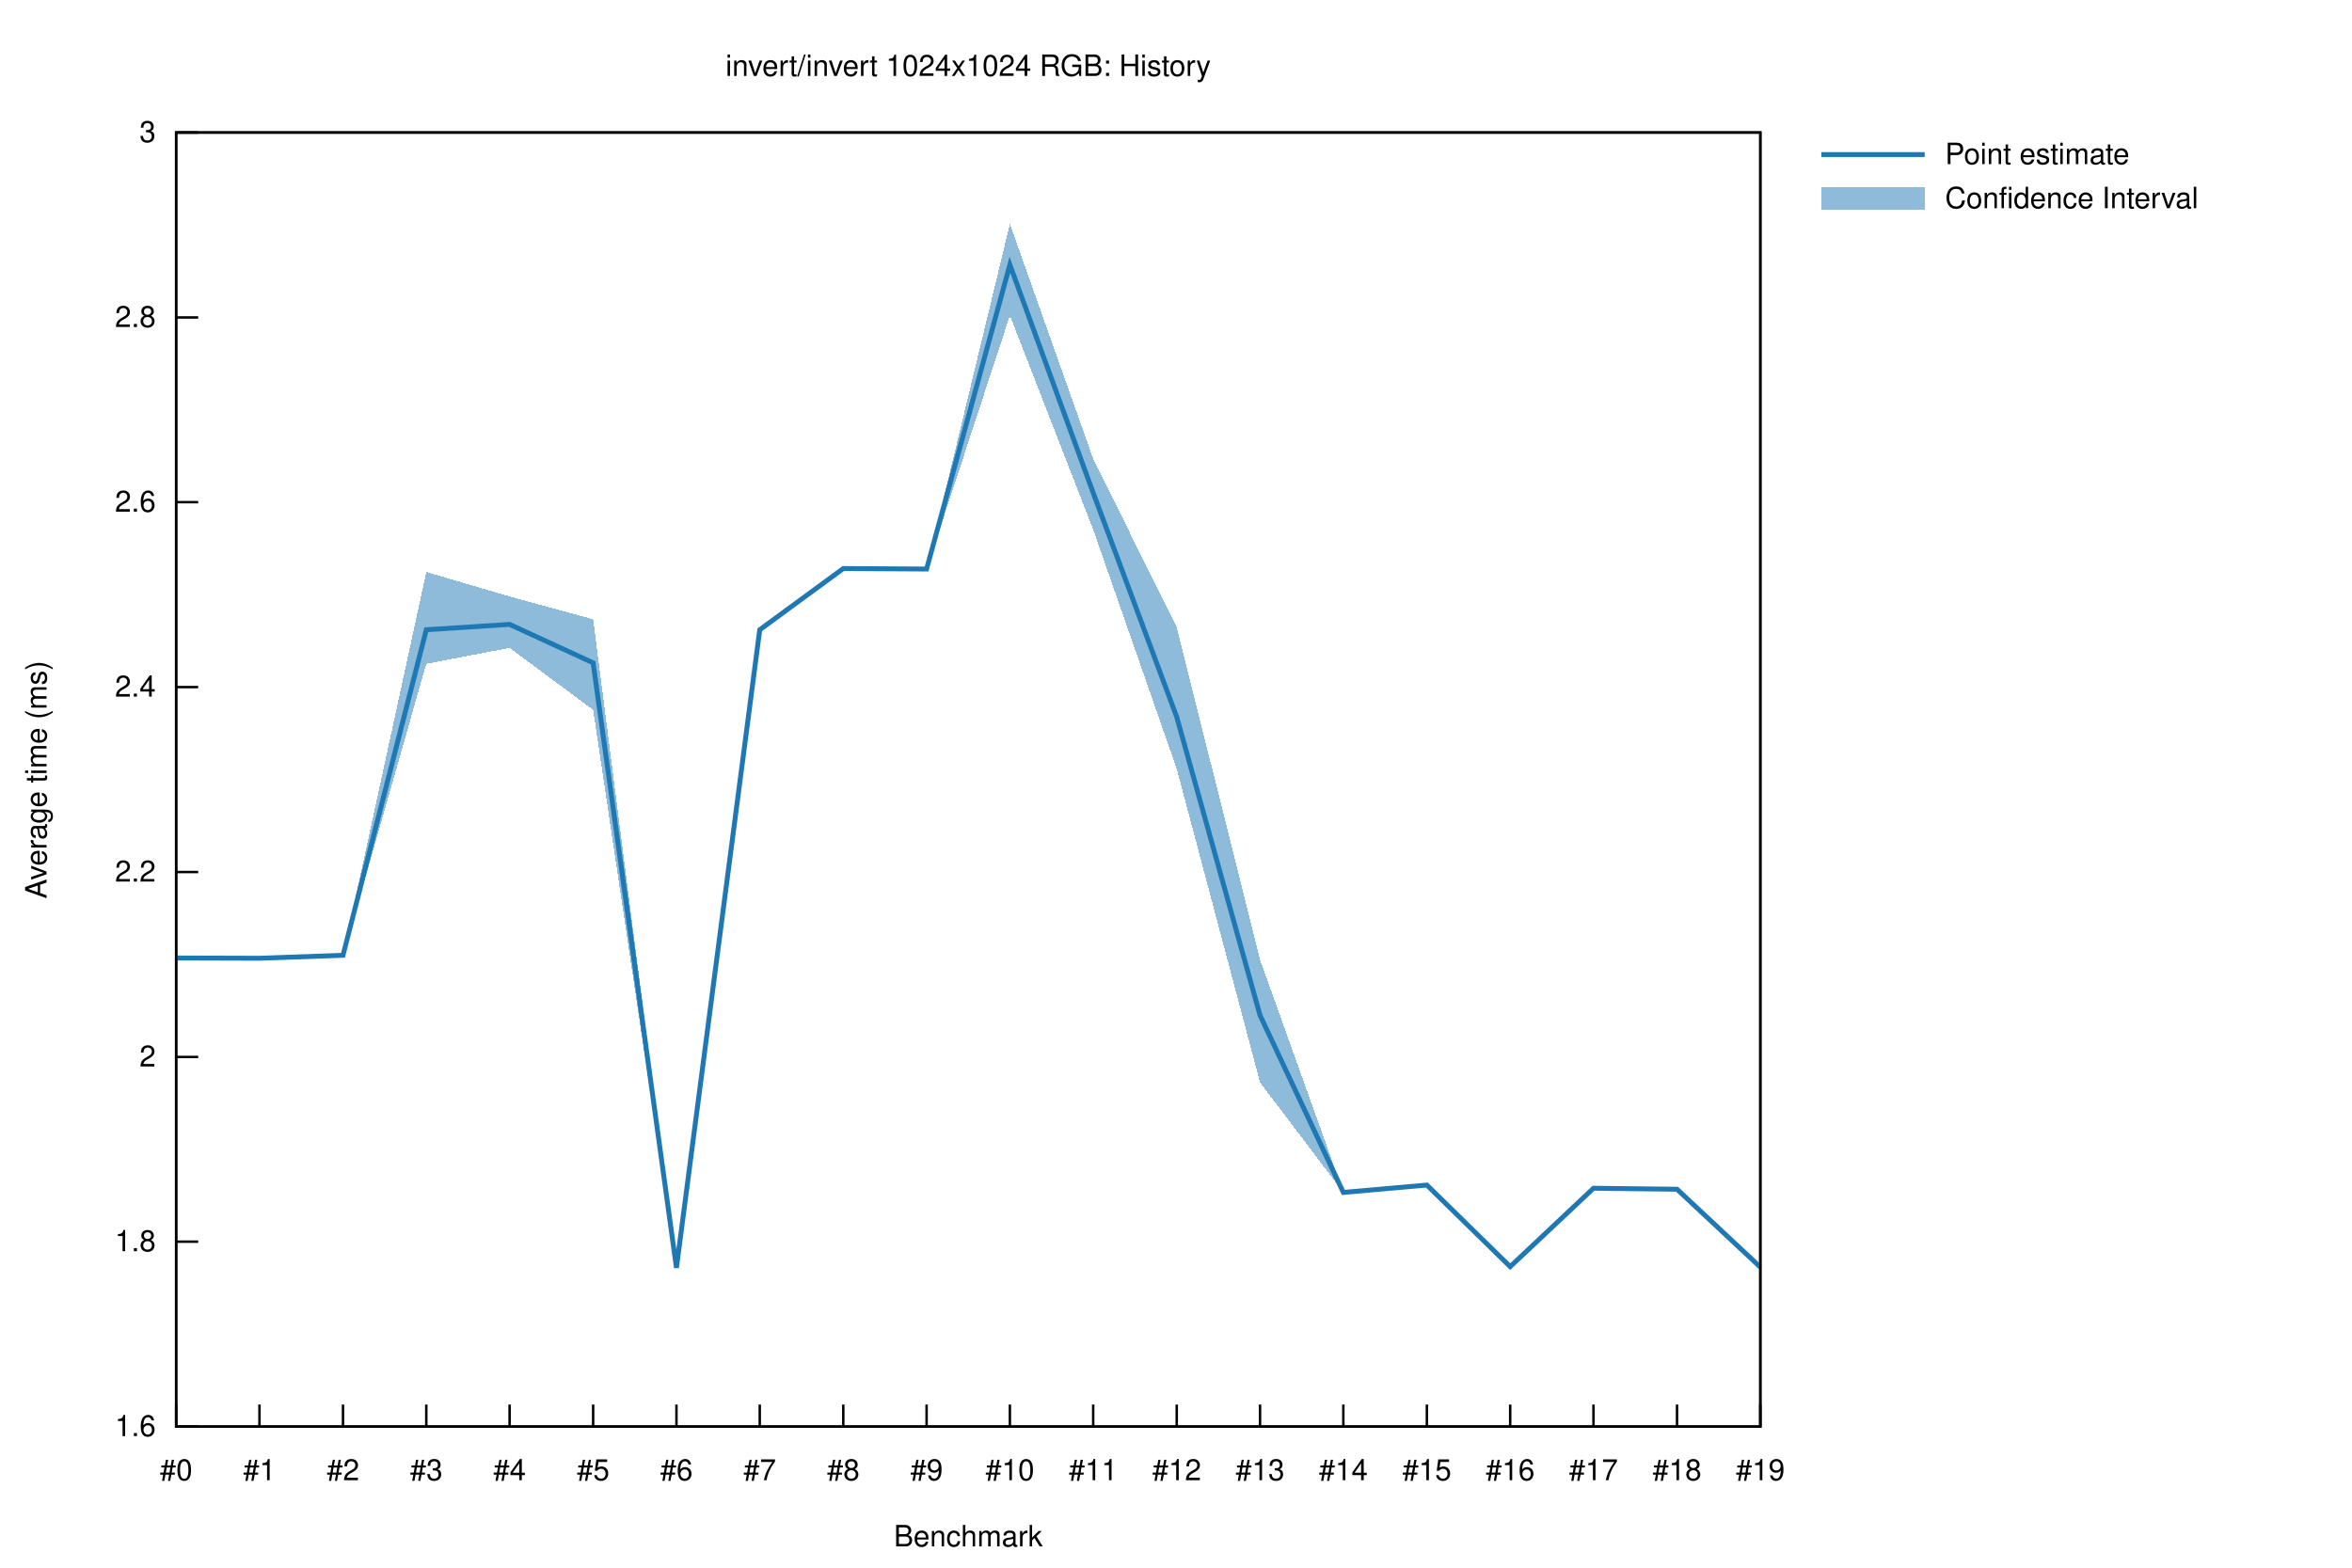
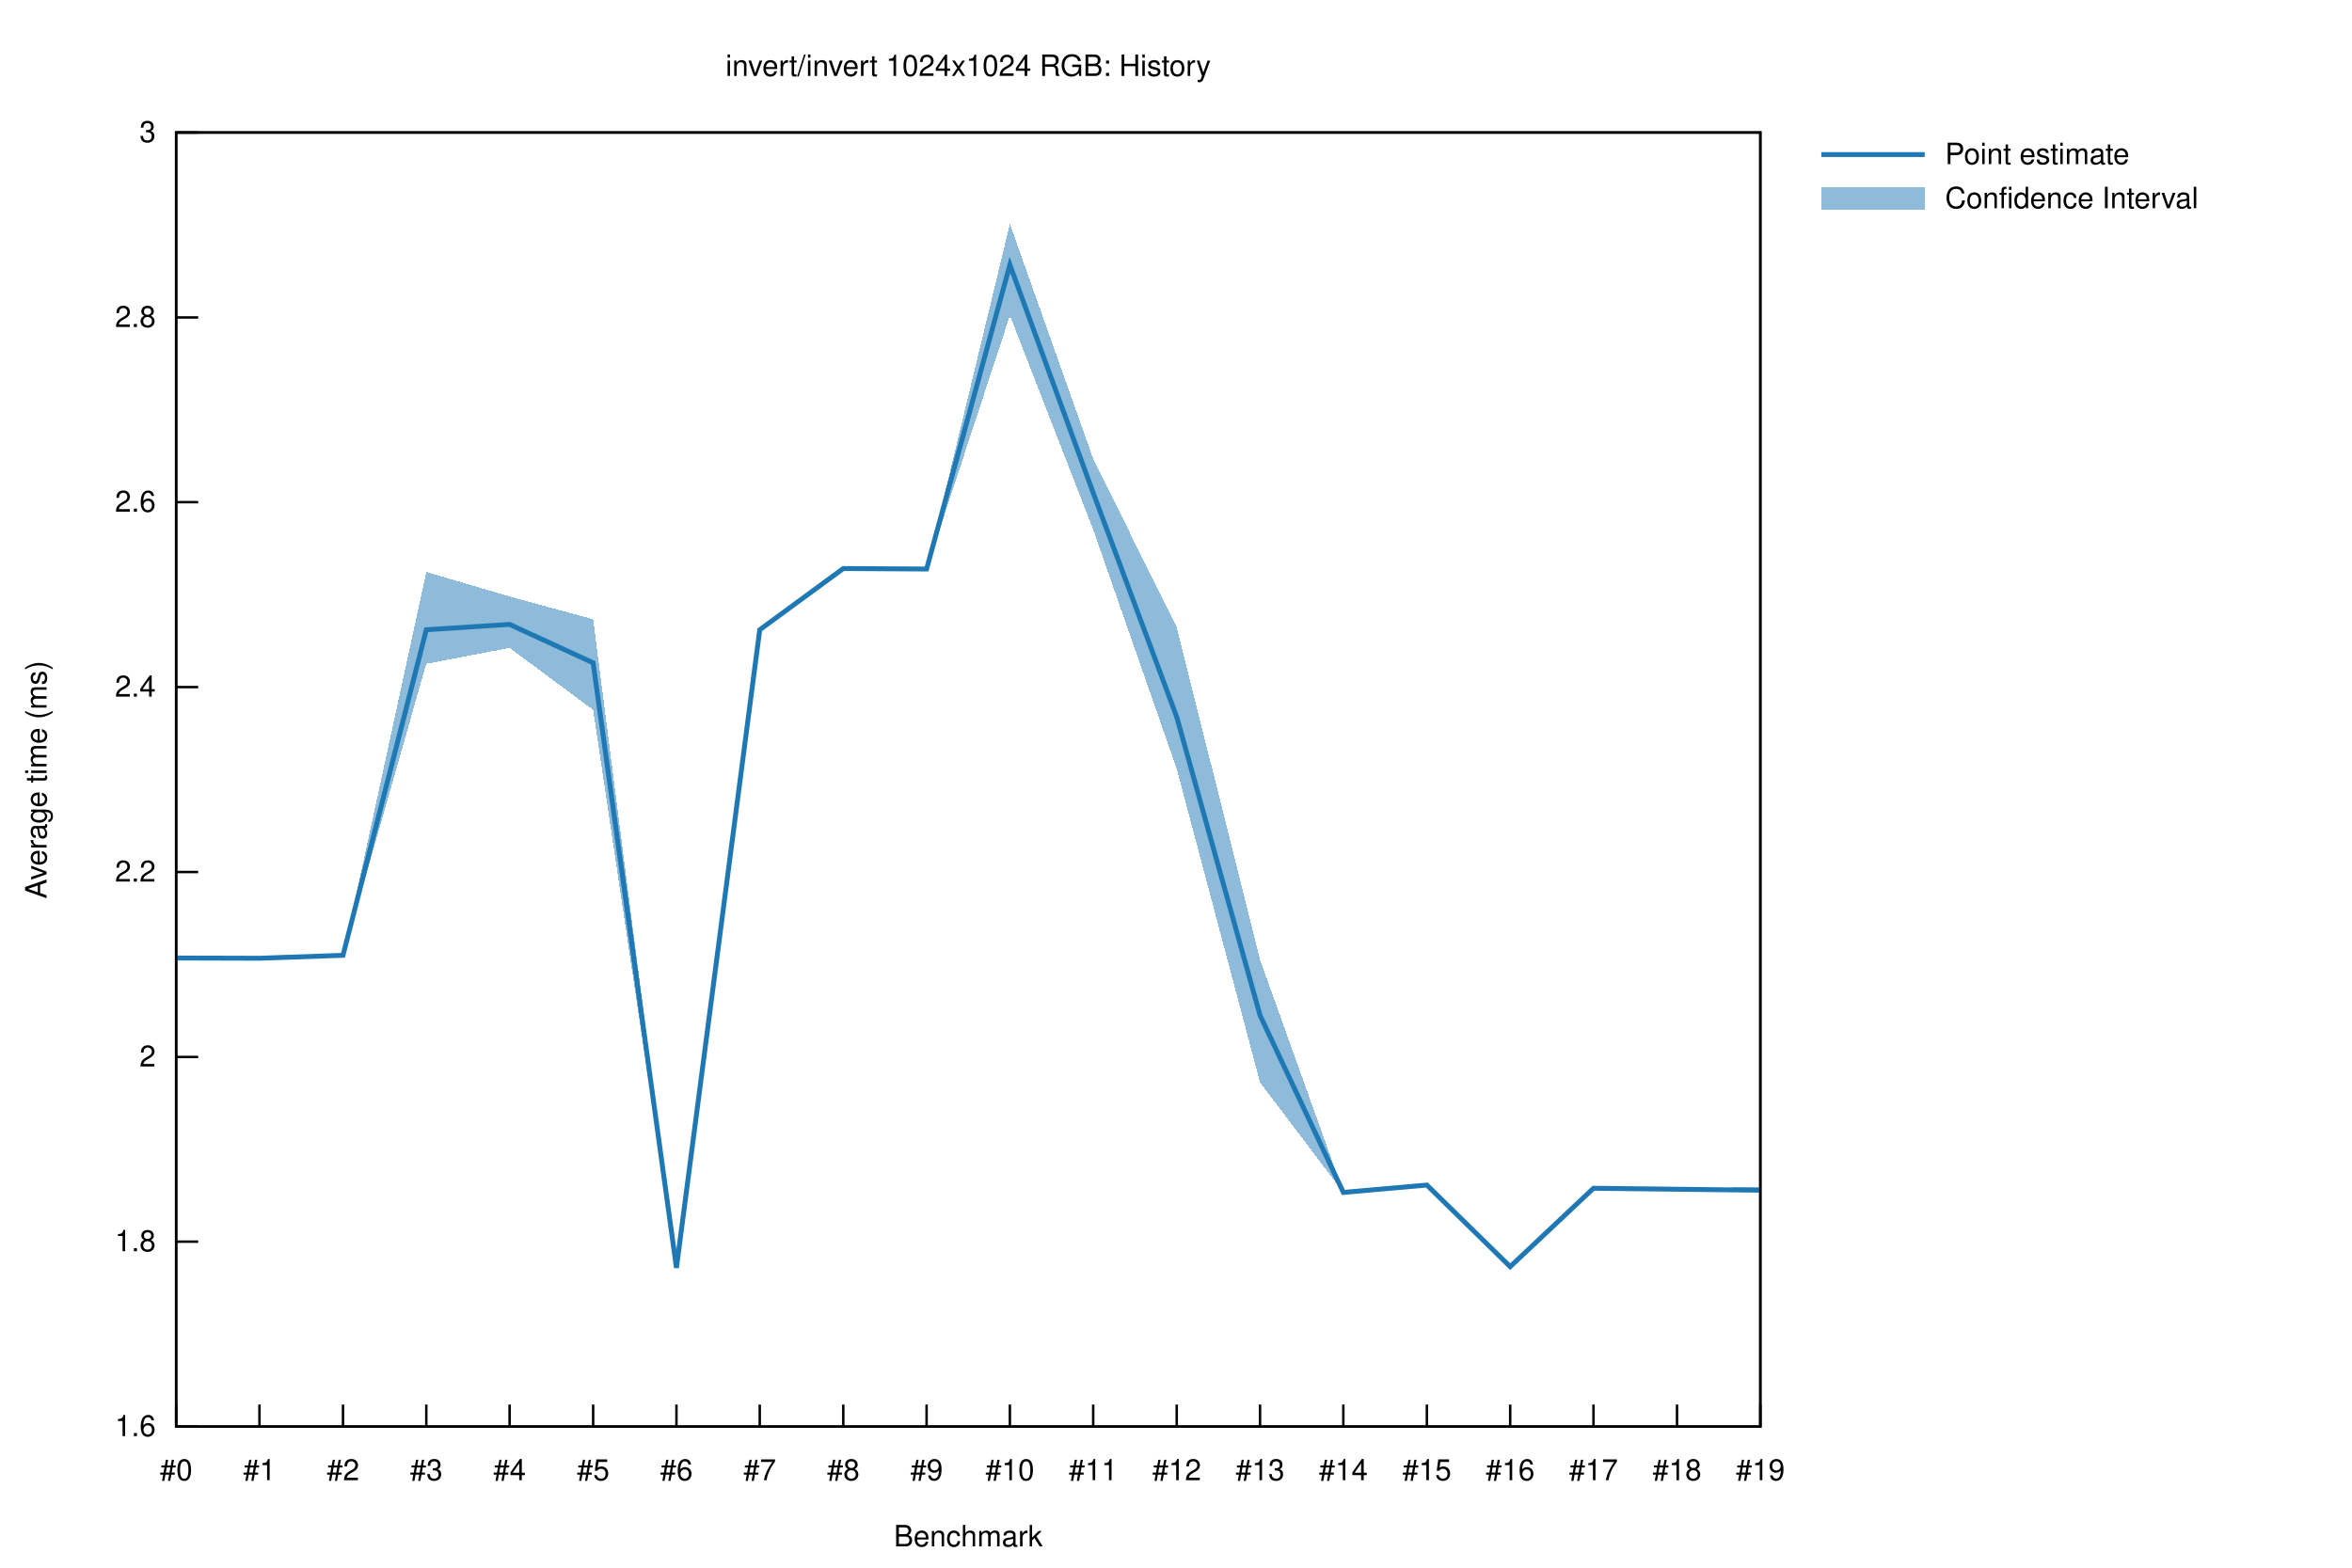
<svg xmlns="http://www.w3.org/2000/svg" xmlns:xlink="http://www.w3.org/1999/xlink" viewBox="0 0 960 640">
  <g id="gnuplot_canvas">
    <rect x="0" y="0" width="960" height="640" fill="none" />
    <defs>
      <circle id="gpDot" r="0.5" stroke-width="0.5" stroke="currentColor" />
      <path id="gpPt0" stroke-width="0.222" stroke="currentColor" d="M-1,0 h2 M0,-1 v2" />
      <path id="gpPt1" stroke-width="0.222" stroke="currentColor" d="M-1,-1 L1,1 M1,-1 L-1,1" />
      <path id="gpPt2" stroke-width="0.222" stroke="currentColor" d="M-1,0 L1,0 M0,-1 L0,1 M-1,-1 L1,1 M-1,1 L1,-1" />
      <rect id="gpPt3" stroke-width="0.222" stroke="currentColor" x="-1" y="-1" width="2" height="2" />
      <rect id="gpPt4" stroke-width="0.222" stroke="currentColor" fill="currentColor" x="-1" y="-1" width="2" height="2" />
      <circle id="gpPt5" stroke-width="0.222" stroke="currentColor" cx="0" cy="0" r="1" />
      <use xlink:href="#gpPt5" id="gpPt6" fill="currentColor" stroke="none" />
      <path id="gpPt7" stroke-width="0.222" stroke="currentColor" d="M0,-1.33 L-1.33,0.67 L1.33,0.67 z" />
      <use xlink:href="#gpPt7" id="gpPt8" fill="currentColor" stroke="none" />
      <use xlink:href="#gpPt7" id="gpPt9" stroke="currentColor" transform="rotate(180)" />
      <use xlink:href="#gpPt9" id="gpPt10" fill="currentColor" stroke="none" />
      <use xlink:href="#gpPt3" id="gpPt11" stroke="currentColor" transform="rotate(45)" />
      <use xlink:href="#gpPt11" id="gpPt12" fill="currentColor" stroke="none" />
      <path id="gpPt13" stroke-width="0.222" stroke="currentColor" d="M0,1.330 L1.265,0.411 L0.782,-1.067 L-0.782,-1.076 L-1.265,0.411 z" />
      <use xlink:href="#gpPt13" id="gpPt14" fill="currentColor" stroke="none" />
      <filter id="textbox" filterUnits="objectBoundingBox" x="0" y="0" height="1" width="1">
        <feFlood flood-color="white" flood-opacity="1" result="bgnd" />
        <feComposite in="SourceGraphic" in2="bgnd" operator="atop" />
      </filter>
      <filter id="greybox" filterUnits="objectBoundingBox" x="0" y="0" height="1" width="1">
        <feFlood flood-color="lightgrey" flood-opacity="1" result="grey" />
        <feComposite in="SourceGraphic" in2="grey" operator="atop" />
      </filter>
    </defs>
    <g fill="none" color="white" stroke="currentColor" stroke-width="1.00" stroke-linecap="butt" stroke-linejoin="miter">
</g>
    <g fill="none" color="black" stroke="currentColor" stroke-width="1.00" stroke-linecap="butt" stroke-linejoin="miter">
      <path stroke="black" d="M71.9,582.4 L80.9,582.4  " />
      <g transform="translate(63.6,586.3)" stroke="none" fill="black" font-family="Helvetica" font-size="12.00" text-anchor="end">
        <text>
          <tspan font-family="Helvetica"> 1.6</tspan>
        </text>
      </g>
    </g>
    <g fill="none" color="black" stroke="currentColor" stroke-width="1.00" stroke-linecap="butt" stroke-linejoin="miter">
      <path stroke="black" d="M71.9,506.9 L80.9,506.9  " />
      <g transform="translate(63.6,510.8)" stroke="none" fill="black" font-family="Helvetica" font-size="12.00" text-anchor="end">
        <text>
          <tspan font-family="Helvetica"> 1.8</tspan>
        </text>
      </g>
    </g>
    <g fill="none" color="black" stroke="currentColor" stroke-width="1.00" stroke-linecap="butt" stroke-linejoin="miter">
      <path stroke="black" d="M71.9,431.5 L80.9,431.5  " />
      <g transform="translate(63.6,435.4)" stroke="none" fill="black" font-family="Helvetica" font-size="12.00" text-anchor="end">
        <text>
          <tspan font-family="Helvetica"> 2</tspan>
        </text>
      </g>
    </g>
    <g fill="none" color="black" stroke="currentColor" stroke-width="1.00" stroke-linecap="butt" stroke-linejoin="miter">
      <path stroke="black" d="M71.9,356.0 L80.9,356.0  " />
      <g transform="translate(63.6,359.9)" stroke="none" fill="black" font-family="Helvetica" font-size="12.00" text-anchor="end">
        <text>
          <tspan font-family="Helvetica"> 2.2</tspan>
        </text>
      </g>
    </g>
    <g fill="none" color="black" stroke="currentColor" stroke-width="1.00" stroke-linecap="butt" stroke-linejoin="miter">
      <path stroke="black" d="M71.9,280.5 L80.9,280.5  " />
      <g transform="translate(63.6,284.4)" stroke="none" fill="black" font-family="Helvetica" font-size="12.00" text-anchor="end">
        <text>
          <tspan font-family="Helvetica"> 2.4</tspan>
        </text>
      </g>
    </g>
    <g fill="none" color="black" stroke="currentColor" stroke-width="1.00" stroke-linecap="butt" stroke-linejoin="miter">
      <path stroke="black" d="M71.9,205.0 L80.9,205.0  " />
      <g transform="translate(63.6,208.9)" stroke="none" fill="black" font-family="Helvetica" font-size="12.00" text-anchor="end">
        <text>
          <tspan font-family="Helvetica"> 2.6</tspan>
        </text>
      </g>
    </g>
    <g fill="none" color="black" stroke="currentColor" stroke-width="1.00" stroke-linecap="butt" stroke-linejoin="miter">
      <path stroke="black" d="M71.9,129.6 L80.9,129.6  " />
      <g transform="translate(63.6,133.5)" stroke="none" fill="black" font-family="Helvetica" font-size="12.00" text-anchor="end">
        <text>
          <tspan font-family="Helvetica"> 2.8</tspan>
        </text>
      </g>
    </g>
    <g fill="none" color="black" stroke="currentColor" stroke-width="1.00" stroke-linecap="butt" stroke-linejoin="miter">
      <path stroke="black" d="M71.9,54.1 L80.9,54.1  " />
      <g transform="translate(63.6,58.0)" stroke="none" fill="black" font-family="Helvetica" font-size="12.00" text-anchor="end">
        <text>
          <tspan font-family="Helvetica"> 3</tspan>
        </text>
      </g>
    </g>
    <g fill="none" color="black" stroke="currentColor" stroke-width="1.00" stroke-linecap="butt" stroke-linejoin="miter">
      <path stroke="black" d="M71.9,582.4 L71.9,573.4  " />
      <g transform="translate(71.9,604.3)" stroke="none" fill="black" font-family="Helvetica" font-size="12.00" text-anchor="middle">
        <text>
          <tspan font-family="Helvetica">#0</tspan>
        </text>
      </g>
    </g>
    <g fill="none" color="black" stroke="currentColor" stroke-width="1.00" stroke-linecap="butt" stroke-linejoin="miter">
      <path stroke="black" d="M105.9,582.4 L105.9,573.4  " />
      <g transform="translate(105.9,604.3)" stroke="none" fill="black" font-family="Helvetica" font-size="12.00" text-anchor="middle">
        <text>
          <tspan font-family="Helvetica">#1</tspan>
        </text>
      </g>
    </g>
    <g fill="none" color="black" stroke="currentColor" stroke-width="1.00" stroke-linecap="butt" stroke-linejoin="miter">
      <path stroke="black" d="M140.0,582.4 L140.0,573.4  " />
      <g transform="translate(140.0,604.3)" stroke="none" fill="black" font-family="Helvetica" font-size="12.00" text-anchor="middle">
        <text>
          <tspan font-family="Helvetica">#2</tspan>
        </text>
      </g>
    </g>
    <g fill="none" color="black" stroke="currentColor" stroke-width="1.00" stroke-linecap="butt" stroke-linejoin="miter">
      <path stroke="black" d="M174.0,582.4 L174.0,573.4  " />
      <g transform="translate(174.0,604.3)" stroke="none" fill="black" font-family="Helvetica" font-size="12.00" text-anchor="middle">
        <text>
          <tspan font-family="Helvetica">#3</tspan>
        </text>
      </g>
    </g>
    <g fill="none" color="black" stroke="currentColor" stroke-width="1.00" stroke-linecap="butt" stroke-linejoin="miter">
      <path stroke="black" d="M208.0,582.4 L208.0,573.4  " />
      <g transform="translate(208.0,604.3)" stroke="none" fill="black" font-family="Helvetica" font-size="12.00" text-anchor="middle">
        <text>
          <tspan font-family="Helvetica">#4</tspan>
        </text>
      </g>
    </g>
    <g fill="none" color="black" stroke="currentColor" stroke-width="1.00" stroke-linecap="butt" stroke-linejoin="miter">
      <path stroke="black" d="M242.1,582.4 L242.1,573.4  " />
      <g transform="translate(242.1,604.3)" stroke="none" fill="black" font-family="Helvetica" font-size="12.00" text-anchor="middle">
        <text>
          <tspan font-family="Helvetica">#5</tspan>
        </text>
      </g>
    </g>
    <g fill="none" color="black" stroke="currentColor" stroke-width="1.00" stroke-linecap="butt" stroke-linejoin="miter">
      <path stroke="black" d="M276.1,582.4 L276.1,573.4  " />
      <g transform="translate(276.1,604.3)" stroke="none" fill="black" font-family="Helvetica" font-size="12.00" text-anchor="middle">
        <text>
          <tspan font-family="Helvetica">#6</tspan>
        </text>
      </g>
    </g>
    <g fill="none" color="black" stroke="currentColor" stroke-width="1.00" stroke-linecap="butt" stroke-linejoin="miter">
      <path stroke="black" d="M310.1,582.4 L310.1,573.4  " />
      <g transform="translate(310.1,604.3)" stroke="none" fill="black" font-family="Helvetica" font-size="12.00" text-anchor="middle">
        <text>
          <tspan font-family="Helvetica">#7</tspan>
        </text>
      </g>
    </g>
    <g fill="none" color="black" stroke="currentColor" stroke-width="1.00" stroke-linecap="butt" stroke-linejoin="miter">
      <path stroke="black" d="M344.2,582.4 L344.2,573.4  " />
      <g transform="translate(344.2,604.3)" stroke="none" fill="black" font-family="Helvetica" font-size="12.00" text-anchor="middle">
        <text>
          <tspan font-family="Helvetica">#8</tspan>
        </text>
      </g>
    </g>
    <g fill="none" color="black" stroke="currentColor" stroke-width="1.00" stroke-linecap="butt" stroke-linejoin="miter">
      <path stroke="black" d="M378.2,582.4 L378.2,573.4  " />
      <g transform="translate(378.2,604.3)" stroke="none" fill="black" font-family="Helvetica" font-size="12.00" text-anchor="middle">
        <text>
          <tspan font-family="Helvetica">#9</tspan>
        </text>
      </g>
    </g>
    <g fill="none" color="black" stroke="currentColor" stroke-width="1.00" stroke-linecap="butt" stroke-linejoin="miter">
      <path stroke="black" d="M412.2,582.4 L412.2,573.4  " />
      <g transform="translate(412.2,604.3)" stroke="none" fill="black" font-family="Helvetica" font-size="12.00" text-anchor="middle">
        <text>
          <tspan font-family="Helvetica">#10</tspan>
        </text>
      </g>
    </g>
    <g fill="none" color="black" stroke="currentColor" stroke-width="1.00" stroke-linecap="butt" stroke-linejoin="miter">
      <path stroke="black" d="M446.2,582.4 L446.2,573.4  " />
      <g transform="translate(446.2,604.3)" stroke="none" fill="black" font-family="Helvetica" font-size="12.00" text-anchor="middle">
        <text>
          <tspan font-family="Helvetica">#11</tspan>
        </text>
      </g>
    </g>
    <g fill="none" color="black" stroke="currentColor" stroke-width="1.00" stroke-linecap="butt" stroke-linejoin="miter">
      <path stroke="black" d="M480.3,582.4 L480.3,573.4  " />
      <g transform="translate(480.3,604.3)" stroke="none" fill="black" font-family="Helvetica" font-size="12.00" text-anchor="middle">
        <text>
          <tspan font-family="Helvetica">#12</tspan>
        </text>
      </g>
    </g>
    <g fill="none" color="black" stroke="currentColor" stroke-width="1.00" stroke-linecap="butt" stroke-linejoin="miter">
      <path stroke="black" d="M514.3,582.4 L514.3,573.4  " />
      <g transform="translate(514.3,604.3)" stroke="none" fill="black" font-family="Helvetica" font-size="12.00" text-anchor="middle">
        <text>
          <tspan font-family="Helvetica">#13</tspan>
        </text>
      </g>
    </g>
    <g fill="none" color="black" stroke="currentColor" stroke-width="1.00" stroke-linecap="butt" stroke-linejoin="miter">
      <path stroke="black" d="M548.3,582.4 L548.3,573.4  " />
      <g transform="translate(548.3,604.3)" stroke="none" fill="black" font-family="Helvetica" font-size="12.00" text-anchor="middle">
        <text>
          <tspan font-family="Helvetica">#14</tspan>
        </text>
      </g>
    </g>
    <g fill="none" color="black" stroke="currentColor" stroke-width="1.00" stroke-linecap="butt" stroke-linejoin="miter">
      <path stroke="black" d="M582.4,582.4 L582.4,573.4  " />
      <g transform="translate(582.4,604.3)" stroke="none" fill="black" font-family="Helvetica" font-size="12.00" text-anchor="middle">
        <text>
          <tspan font-family="Helvetica">#15</tspan>
        </text>
      </g>
    </g>
    <g fill="none" color="black" stroke="currentColor" stroke-width="1.00" stroke-linecap="butt" stroke-linejoin="miter">
      <path stroke="black" d="M616.4,582.4 L616.4,573.4  " />
      <g transform="translate(616.4,604.3)" stroke="none" fill="black" font-family="Helvetica" font-size="12.00" text-anchor="middle">
        <text>
          <tspan font-family="Helvetica">#16</tspan>
        </text>
      </g>
    </g>
    <g fill="none" color="black" stroke="currentColor" stroke-width="1.00" stroke-linecap="butt" stroke-linejoin="miter">
      <path stroke="black" d="M650.4,582.4 L650.4,573.4  " />
      <g transform="translate(650.4,604.3)" stroke="none" fill="black" font-family="Helvetica" font-size="12.00" text-anchor="middle">
        <text>
          <tspan font-family="Helvetica">#17</tspan>
        </text>
      </g>
    </g>
    <g fill="none" color="black" stroke="currentColor" stroke-width="1.00" stroke-linecap="butt" stroke-linejoin="miter">
      <path stroke="black" d="M684.5,582.4 L684.5,573.4  " />
      <g transform="translate(684.5,604.3)" stroke="none" fill="black" font-family="Helvetica" font-size="12.00" text-anchor="middle">
        <text>
          <tspan font-family="Helvetica">#18</tspan>
        </text>
      </g>
    </g>
    <g fill="none" color="black" stroke="currentColor" stroke-width="1.00" stroke-linecap="butt" stroke-linejoin="miter">
      <path stroke="black" d="M718.5,582.4 L718.5,573.4  " />
      <g transform="translate(718.5,604.3)" stroke="none" fill="black" font-family="Helvetica" font-size="12.00" text-anchor="middle">
        <text>
          <tspan font-family="Helvetica">#19</tspan>
        </text>
      </g>
    </g>
    <g fill="none" color="black" stroke="currentColor" stroke-width="1.00" stroke-linecap="butt" stroke-linejoin="miter">
</g>
    <g fill="none" color="black" stroke="currentColor" stroke-width="1.00" stroke-linecap="butt" stroke-linejoin="miter">
      <path stroke="black" d="M71.9,54.1 L71.9,582.4 L718.5,582.4 L718.5,54.1 L71.9,54.1 Z  " />
    </g>
    <g fill="none" color="black" stroke="currentColor" stroke-width="1.00" stroke-linecap="butt" stroke-linejoin="miter">
      <g transform="translate(19.0,318.3) rotate(270)" stroke="none" fill="black" font-family="Helvetica" font-size="12.00" text-anchor="middle">
        <text>
          <tspan font-family="Helvetica">Average time (ms)</tspan>
        </text>
      </g>
    </g>
    <g fill="none" color="black" stroke="currentColor" stroke-width="1.00" stroke-linecap="butt" stroke-linejoin="miter">
      <g transform="translate(395.2,631.3)" stroke="none" fill="black" font-family="Helvetica" font-size="12.00" text-anchor="middle">
        <text>
          <tspan font-family="Helvetica">Benchmark</tspan>
        </text>
      </g>
    </g>
    <g fill="none" color="black" stroke="currentColor" stroke-width="1.00" stroke-linecap="butt" stroke-linejoin="miter">
      <g transform="translate(395.2,31.0)" stroke="none" fill="black" font-family="Helvetica" font-size="12.00" text-anchor="middle">
        <text>
          <tspan font-family="Helvetica">invert/invert 1024x1024 RGB: History</tspan>
        </text>
      </g>
    </g>
    <g fill="none" color="black" stroke="currentColor" stroke-width="1.00" stroke-linecap="butt" stroke-linejoin="miter">
</g>
    <g id="gnuplot_plot_1">
      <g fill="none" color="white" stroke="currentColor" stroke-width="2.00" stroke-linecap="butt" stroke-linejoin="miter">
</g>
      <g fill="none" color="black" stroke="currentColor" stroke-width="2.00" stroke-linecap="butt" stroke-linejoin="miter">
        <g transform="translate(793.9,67.0)" stroke="none" fill="black" font-family="Helvetica" font-size="12.00" text-anchor="start">
          <text>
            <tspan font-family="Helvetica">Point estimate</tspan>
          </text>
        </g>
      </g>
      <g fill="none" color="black" stroke="currentColor" stroke-width="2.00" stroke-linecap="butt" stroke-linejoin="miter">
-         <path stroke="rgb( 31, 120, 180)" d="M743.4,63.1 L785.6,63.1 M71.9,391.1 L105.9,391.2 L140.0,390.0 L174.0,257.1 L208.0,254.9 L242.1,270.6   L276.1,517.6 L310.1,257.1 L344.2,232.1 L378.2,232.3 L412.2,108.1 L446.2,201.2 L480.3,292.7 L514.3,414.5   L548.3,486.8 L582.4,483.8 L616.4,517.1 L650.4,485.1 L684.5,485.5 L718.5,517.3  " />
+         <path stroke="rgb( 31, 120, 180)" d="M743.4,63.1 L785.6,63.1 M71.9,391.1 L105.9,391.2 L140.0,390.0 L174.0,257.1 L208.0,254.9 L242.1,270.6   L276.1,517.6 L310.1,257.1 L344.2,232.1 L378.2,232.3 L412.2,108.1 L446.2,201.2 L480.3,292.7 L514.3,414.5   L548.3,486.8 L582.4,483.8 L616.4,517.1 L650.4,485.1 L684.5,485.5 L718.5,485.9  " />
      </g>
    </g>
    <g id="gnuplot_plot_2">
      <g fill="none" color="white" stroke="rgb( 31, 120, 180)" stroke-width="1.00" stroke-linecap="butt" stroke-linejoin="miter">
</g>
      <g fill="none" color="black" stroke="currentColor" stroke-width="1.00" stroke-linecap="butt" stroke-linejoin="miter">
        <g transform="translate(793.9,85.0)" stroke="none" fill="black" font-family="Helvetica" font-size="12.00" text-anchor="start">
          <text>
            <tspan font-family="Helvetica">Confidence Interval</tspan>
          </text>
        </g>
      </g>
      <g fill="none" color="black" stroke="currentColor" stroke-width="1.00" stroke-linecap="butt" stroke-linejoin="miter">
        <g stroke="none" shape-rendering="crispEdges">
          <polygon fill="rgb( 31, 120, 180)" fill-opacity="0.5" points="743.4,85.6 785.6,85.6 785.6,76.6 743.4,76.6 " />
-           <polygon fill="rgb( 31, 120, 180)" fill-opacity="0.5" points="71.9,391.0 105.9,391.2 140.0,389.9 174.0,233.5 208.0,243.5 242.1,252.8 276.1,517.5 310.1,256.9 344.2,232.0 378.2,232.1 412.2,91.4 446.2,187.3 480.3,256.1 514.3,391.8 548.3,486.7 582.4,483.5 616.4,516.7 650.4,484.8 684.5,485.4 718.5,517.2 718.5,517.4 684.5,485.6 650.4,485.2 616.4,517.5 582.4,484.0 548.3,486.8 514.3,441.9 480.3,313.9 446.2,216.2 412.2,128.8 378.2,232.4 344.2,232.2 310.1,257.3 276.1,517.6 242.1,289.8 208.0,264.5 174.0,271.0 140.0,390.2 105.9,391.3 71.9,391.1 " />
+           <polygon fill="rgb( 31, 120, 180)" fill-opacity="0.5" points="71.9,391.0 105.9,391.2 140.0,389.9 174.0,233.5 208.0,243.5 242.1,252.8 276.1,517.5 310.1,256.9 344.2,232.0 378.2,232.1 412.2,91.4 446.2,187.3 480.3,256.1 514.3,391.8 548.3,486.7 582.4,483.5 616.4,516.7 650.4,484.8 684.5,485.4 718.5,484.5 718.5,486.6 684.5,485.6 650.4,485.2 616.4,517.5 582.4,484.0 548.3,486.8 514.3,441.9 480.3,313.9 446.2,216.2 412.2,128.8 378.2,232.4 344.2,232.2 310.1,257.3 276.1,517.6 242.1,289.8 208.0,264.5 174.0,271.0 140.0,390.2 105.9,391.3 71.9,391.1 " />
        </g>
      </g>
    </g>
    <g fill="none" color="white" stroke="rgb( 31, 120, 180)" stroke-width="2.00" stroke-linecap="butt" stroke-linejoin="miter">
</g>
    <g fill="none" color="black" stroke="currentColor" stroke-width="2.00" stroke-linecap="butt" stroke-linejoin="miter">
</g>
    <g fill="none" color="black" stroke="black" stroke-width="1.00" stroke-linecap="butt" stroke-linejoin="miter">
</g>
    <g fill="none" color="black" stroke="currentColor" stroke-width="1.00" stroke-linecap="butt" stroke-linejoin="miter">
      <path stroke="black" d="M71.9,54.1 L71.9,582.4 L718.5,582.4 L718.5,54.1 L71.9,54.1 Z  " />
    </g>
    <g fill="none" color="black" stroke="currentColor" stroke-width="1.00" stroke-linecap="butt" stroke-linejoin="miter">
</g>
  </g>
</svg>
